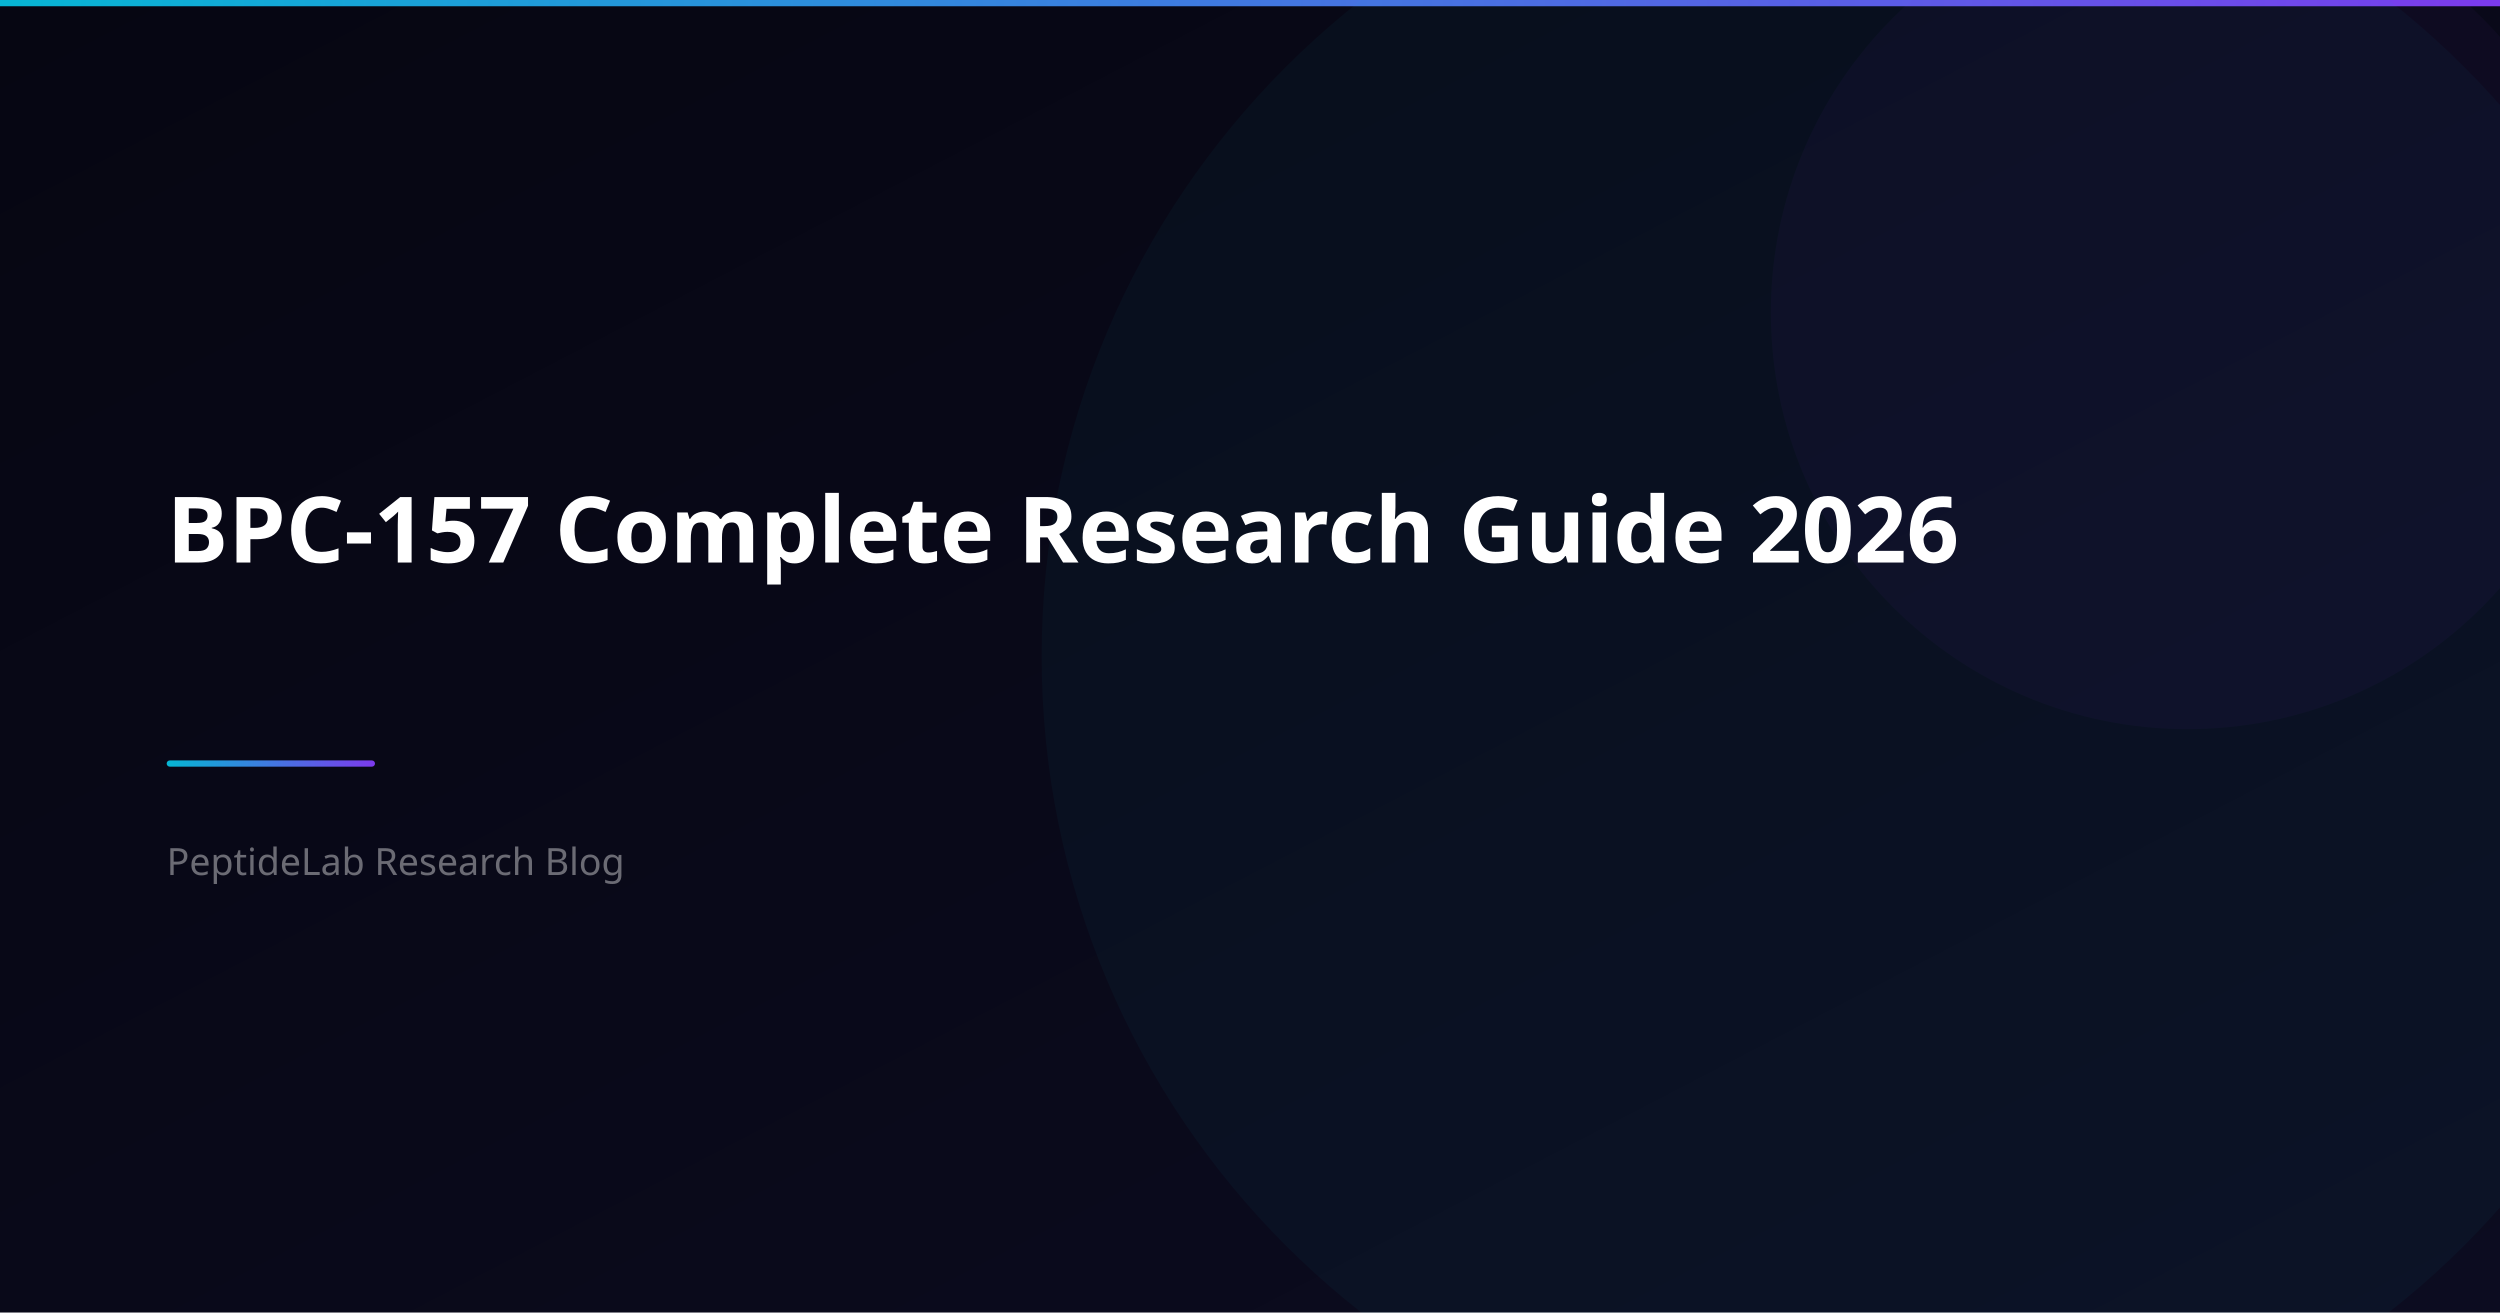
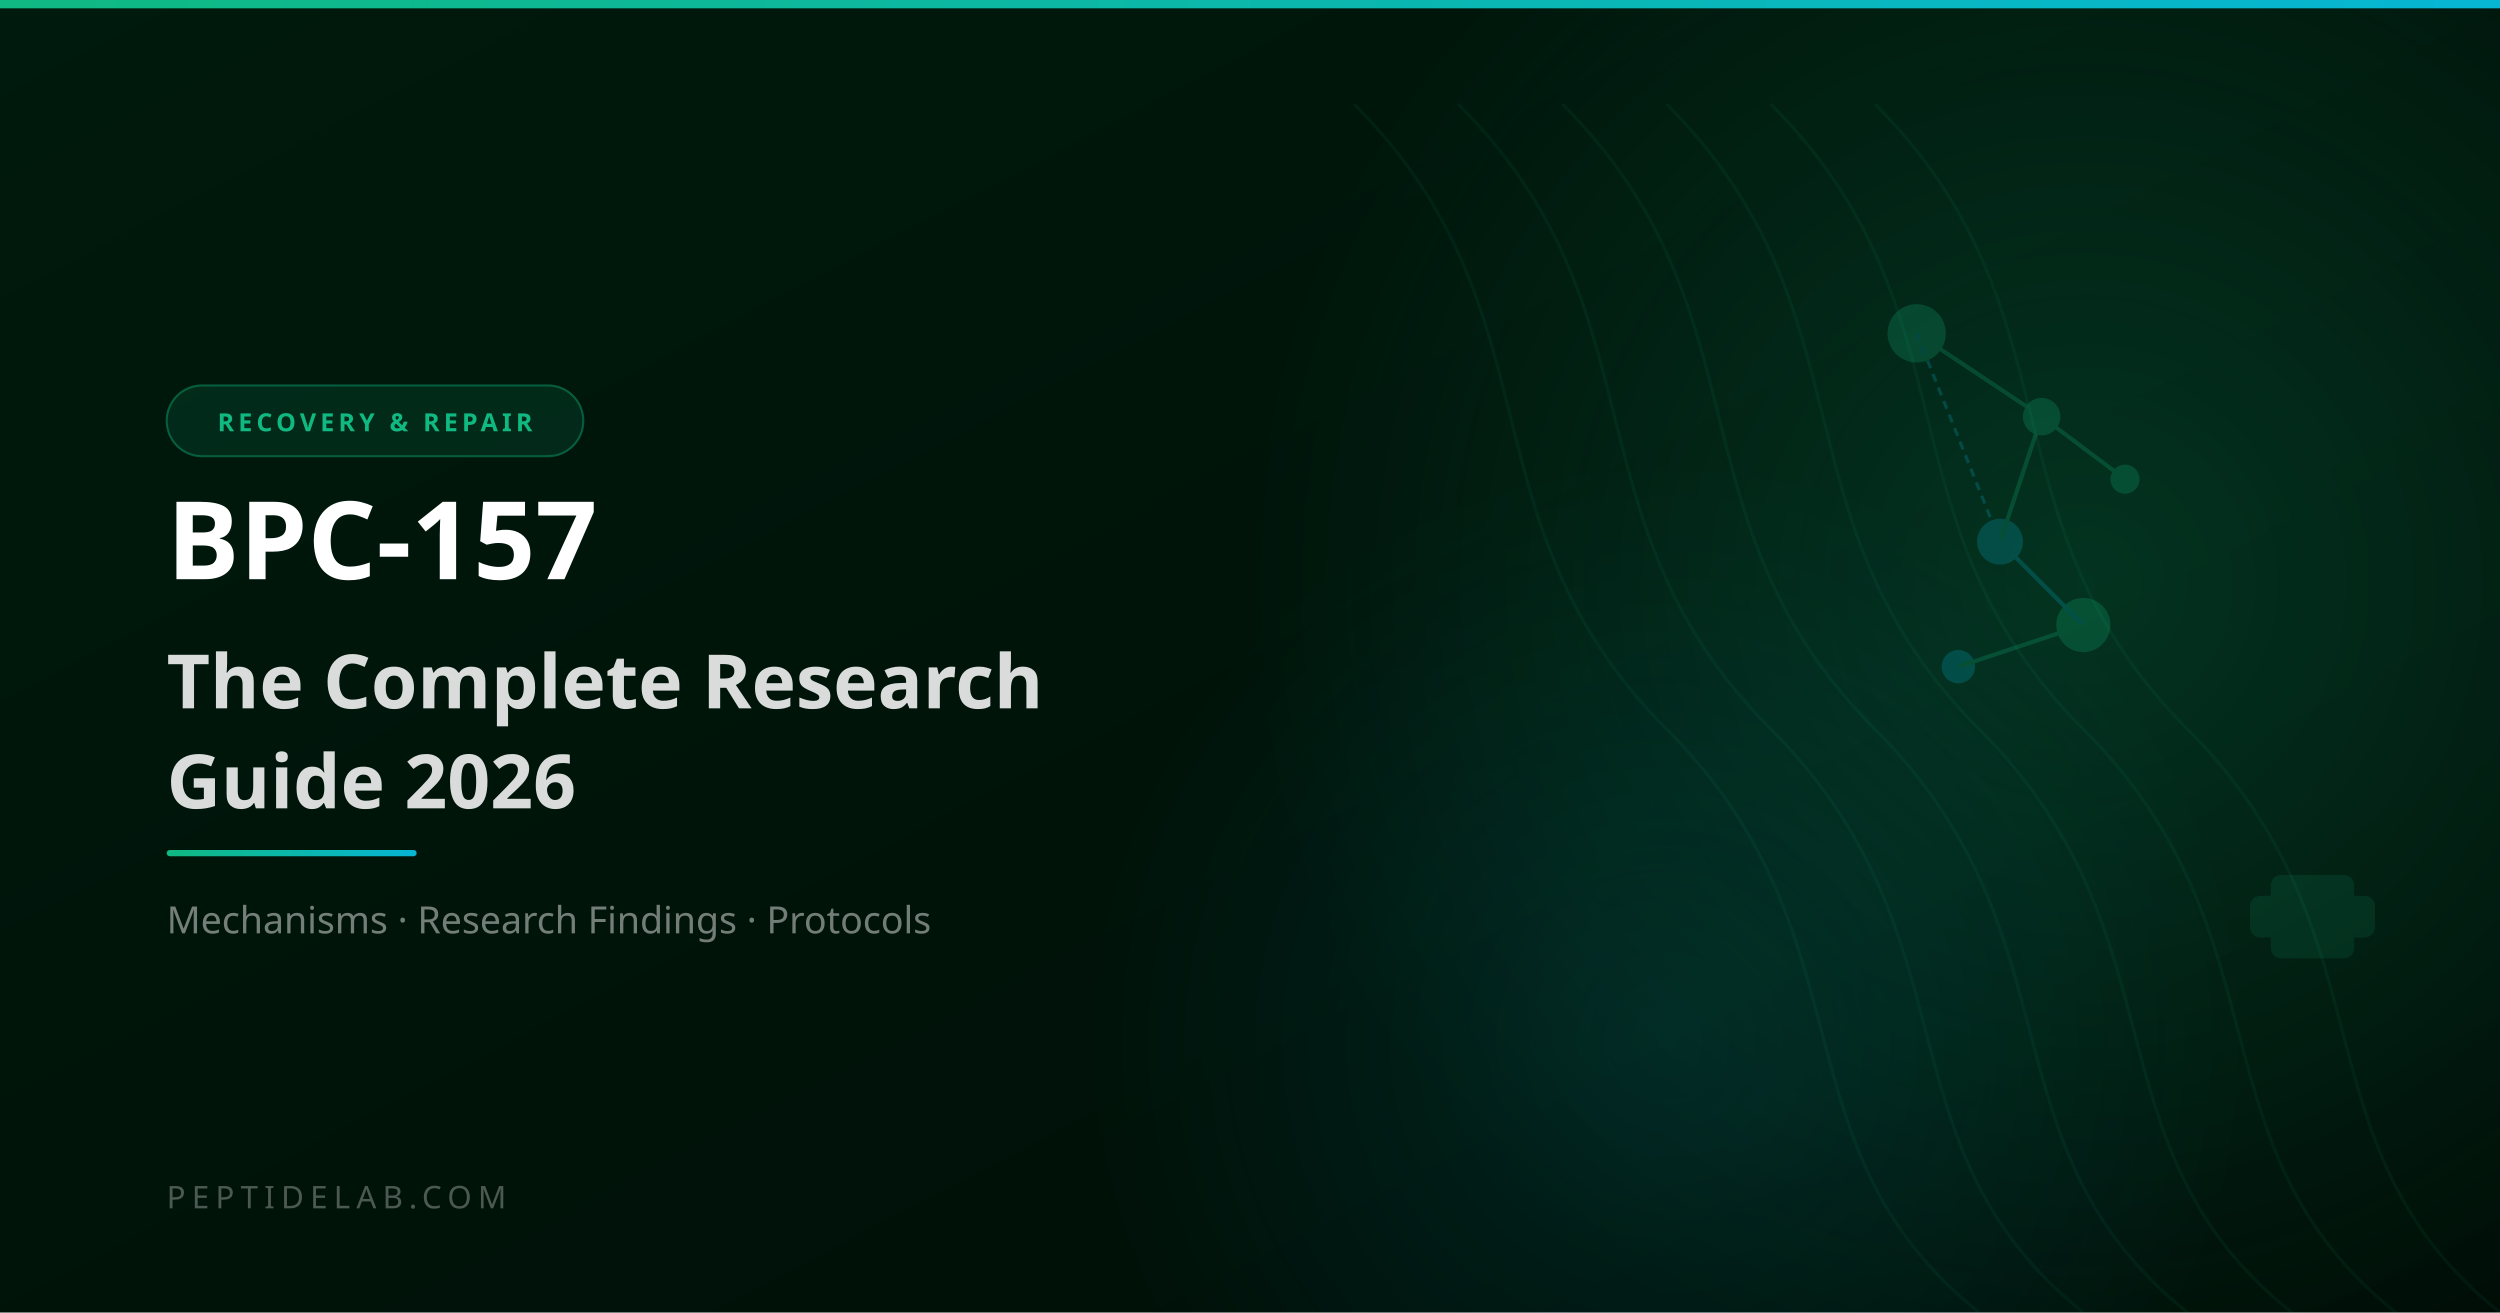
<svg xmlns="http://www.w3.org/2000/svg" width="1200" height="630" viewBox="0 0 1200 630">
  <defs>
    <linearGradient id="bg" x1="0%" y1="0%" x2="100%" y2="100%">
-       <stop offset="0%" style="stop-color:#060612" />
-       <stop offset="100%" style="stop-color:#0c0c20" />
+       <stop offset="0%" style="stop-color:#001a0d" />
+       <stop offset="100%" style="stop-color:#000d06" />
    </linearGradient>
    <linearGradient id="accent" x1="0%" y1="0%" x2="100%" y2="0%">
-       <stop offset="0%" style="stop-color:#06b6d4" />
-       <stop offset="100%" style="stop-color:#7c3aed" />
+       <stop offset="0%" style="stop-color:#10b981" />
+       <stop offset="100%" style="stop-color:#06b6d4" />
    </linearGradient>
+     <radialGradient id="orb1" cx="50%" cy="50%">
+       <stop offset="0%" style="stop-color:#10b981;stop-opacity:0.2" />
+       <stop offset="100%" style="stop-color:#10b981;stop-opacity:0" />
+     </radialGradient>
+     <radialGradient id="orb2" cx="50%" cy="50%">
+       <stop offset="0%" style="stop-color:#06b6d4;stop-opacity:0.12" />
+       <stop offset="100%" style="stop-color:#06b6d4;stop-opacity:0" />
+     </radialGradient>
  </defs>
  <rect width="1200" height="630" fill="url(#bg)" />
-   <rect x="0" y="0" width="1200" height="3" fill="url(#accent)" />
-   <circle cx="900" cy="315" r="400" fill="#06b6d4" opacity="0.04" />
-   <circle cx="1050" cy="150" r="200" fill="#7c3aed" opacity="0.04" />
-   <text x="80" y="270" font-family="system-ui,sans-serif" font-size="44" font-weight="bold" fill="white">BPC-157 Complete Research Guide 2026</text>
-   <text x="80" y="330" font-family="system-ui,sans-serif" font-size="44" font-weight="bold" fill="white" />
-   <rect x="80" y="365" width="100" height="3" rx="1.5" fill="url(#accent)" />
-   <text x="80" y="420" font-family="system-ui,sans-serif" font-size="18" fill="rgba(255,255,255,0.4)">PeptideLab Research Blog</text>
+   <ellipse cx="1000" cy="280" rx="400" ry="400" fill="url(#orb1)" />
+   <ellipse cx="800" cy="500" rx="280" ry="280" fill="url(#orb2)" />
+   <g opacity="0.07" stroke="#10b981" stroke-width="1.5" fill="none">
+     <path d="M700,50 C800,150 750,250 850,350 C950,450 900,550 1000,630" />
+     <path d="M750,50 C850,150 800,250 900,350 C1000,450 950,550 1050,630" />
+     <path d="M800,50 C900,150 850,250 950,350 C1050,450 1000,550 1100,630" />
+     <path d="M850,50 C950,150 900,250 1000,350 C1100,450 1050,550 1150,630" />
+     <path d="M900,50 C1000,150 950,250 1050,350 C1150,450 1100,550 1200,630" />
+     <path d="M650,50 C750,150 700,250 800,350 C900,450 850,550 950,630" />
+   </g>
+   <g opacity="0.22">
+     <circle cx="920" cy="160" r="14" fill="#10b981" />
+     <circle cx="980" cy="200" r="9" fill="#10b981" />
+     <circle cx="960" cy="260" r="11" fill="#06b6d4" />
+     <circle cx="1020" cy="230" r="7" fill="#10b981" />
+     <circle cx="1000" cy="300" r="13" fill="#10b981" />
+     <circle cx="940" cy="320" r="8" fill="#06b6d4" />
+     <line x1="920" y1="160" x2="980" y2="200" stroke="#10b981" stroke-width="2" />
+     <line x1="980" y1="200" x2="960" y2="260" stroke="#10b981" stroke-width="2" />
+     <line x1="980" y1="200" x2="1020" y2="230" stroke="#10b981" stroke-width="2" />
+     <line x1="960" y1="260" x2="1000" y2="300" stroke="#06b6d4" stroke-width="2" />
+     <line x1="1000" y1="300" x2="940" y2="320" stroke="#10b981" stroke-width="2" />
+     <line x1="920" y1="160" x2="960" y2="260" stroke="#06b6d4" stroke-width="1.5" stroke-dasharray="4,3" />
+   </g>
+   <g opacity="0.12" fill="#10b981">
+     <rect x="1080" y="430" width="60" height="20" rx="5" />
+     <rect x="1090" y="420" width="40" height="40" rx="5" />
+   </g>
+   <rect x="0" y="0" width="1200" height="4" fill="url(#accent)" />
+   <rect x="80" y="185" width="200" height="34" rx="17" fill="#10b981" opacity="0.12" />
+   <rect x="80" y="185" width="200" height="34" rx="17" fill="none" stroke="#10b981" stroke-width="1" opacity="0.4" />
+   <text x="180" y="207" font-family="system-ui,sans-serif" font-size="12" font-weight="700" fill="#10b981" text-anchor="middle" letter-spacing="2">RECOVERY &amp; REPAIR</text>
+   <text x="80" y="278" font-family="system-ui,sans-serif" font-size="52" font-weight="800" fill="white">BPC-157</text>
+   <text x="80" y="340" font-family="system-ui,sans-serif" font-size="36" font-weight="700" fill="rgba(255,255,255,0.85)">The Complete Research</text>
+   <text x="80" y="388" font-family="system-ui,sans-serif" font-size="36" font-weight="700" fill="rgba(255,255,255,0.85)">Guide 2026</text>
+   <rect x="80" y="408" width="120" height="3" rx="1.5" fill="url(#accent)" />
+   <text x="80" y="448" font-family="system-ui,sans-serif" font-size="18" fill="rgba(255,255,255,0.45)">Mechanisms · Research Findings · Protocols</text>
+   <text x="80" y="580" font-family="system-ui,sans-serif" font-size="15" fill="rgba(255,255,255,0.3)" letter-spacing="3">PEPTIDELAB.COM</text>
</svg>
